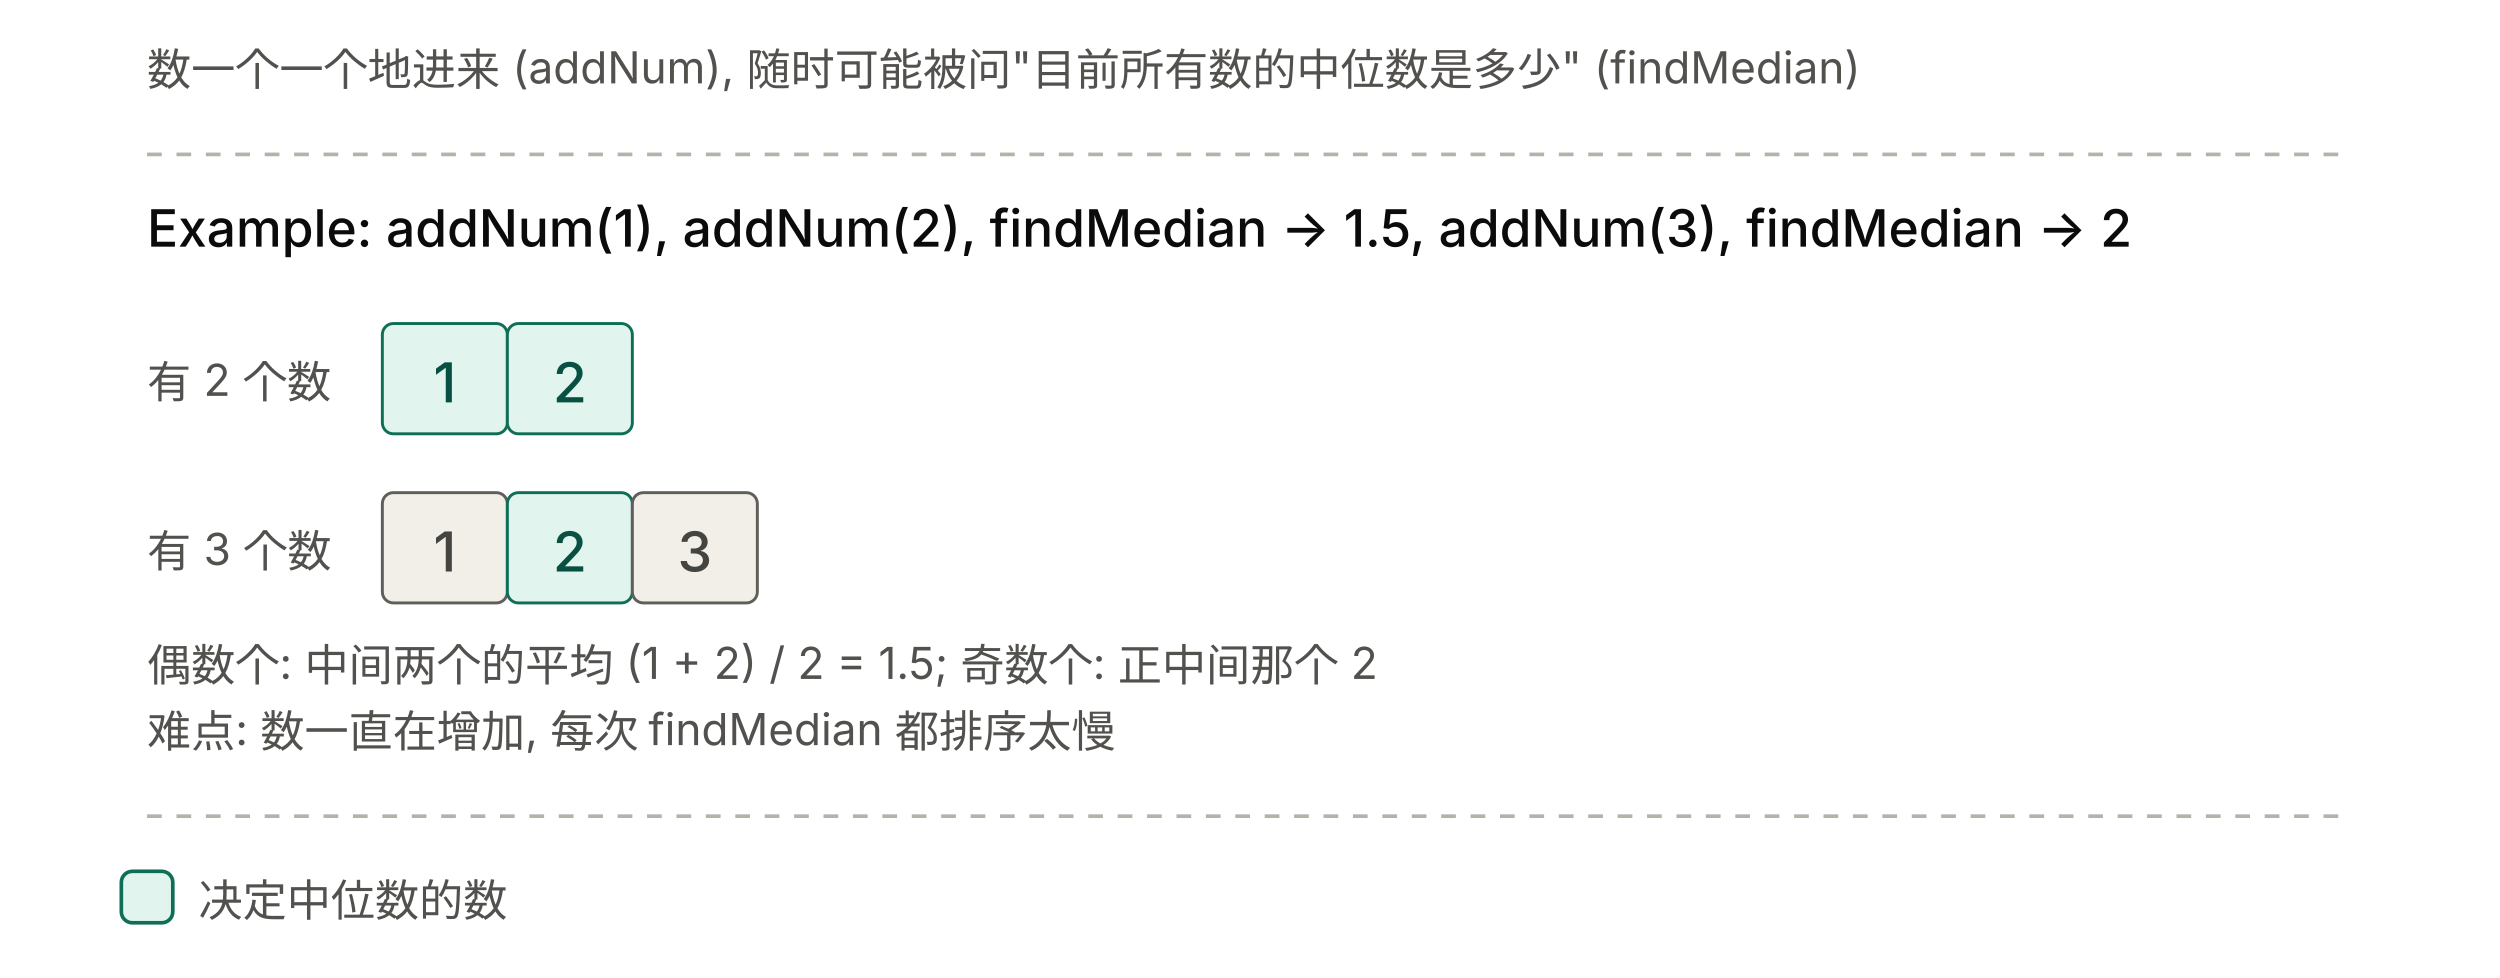
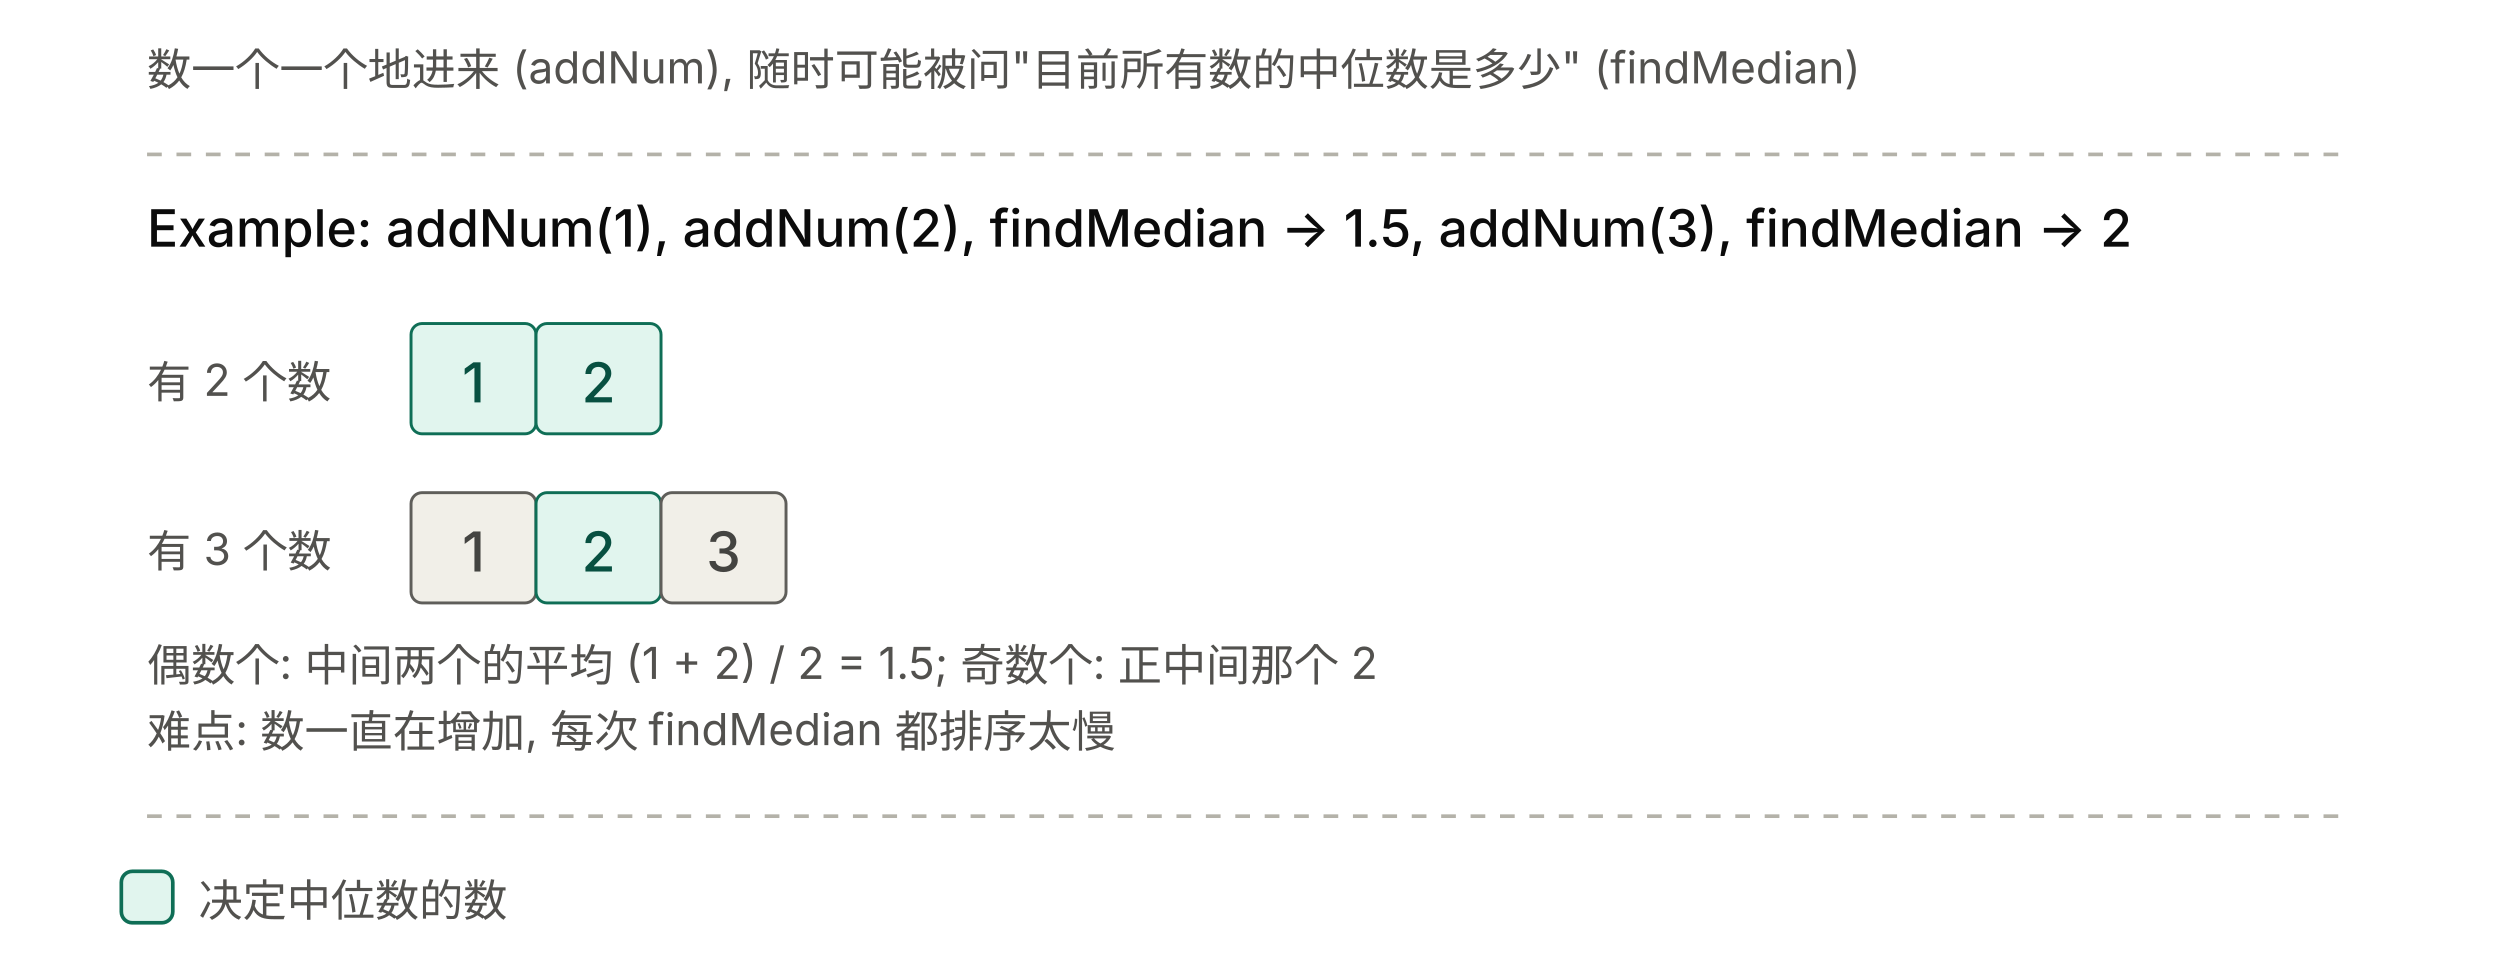
<svg xmlns="http://www.w3.org/2000/svg" width="100%" viewBox="0 0 680 266" role="img" font-family="ui-sans-serif, system-ui, -apple-system, PingFang SC, sans-serif">
  <text x="40" y="18" font-size="12" fill="#52514E" text-anchor="start" font-weight="400" dominant-baseline="central" style="white-space:pre">数一个一个地进来 (addNum), 随时可能被问"目前所有数的中位数是多少" (findMedian)</text>
  <line x1="40" y1="42" x2="640" y2="42" stroke="#B4B2A9" stroke-dasharray="4 4" />
  <text x="40" y="62" font-size="14" fill="#0B0B0B" text-anchor="start" font-weight="500" dominant-baseline="central" style="white-space:pre">Example:  addNum(1), addNum(2), findMedian → 1.5, addNum(3), findMedian → 2</text>
  <text x="40" y="103" font-size="12" fill="#52514E" text-anchor="start" font-weight="400" dominant-baseline="central" style="white-space:pre">有 2 个数</text>
-   <rect x="104" y="88" width="34" height="30" rx="3" fill="#E1F5EE" stroke="#0F6E56" stroke-width="0.8" />
-   <text x="121.0" y="104.0" font-size="15" fill="#085041" text-anchor="middle" font-weight="500" dominant-baseline="central" style="white-space:pre">1</text>
-   <rect x="138" y="88" width="34" height="30" rx="3" fill="#E1F5EE" stroke="#0F6E56" stroke-width="0.8" />
-   <text x="155.0" y="104.0" font-size="15" fill="#085041" text-anchor="middle" font-weight="500" dominant-baseline="central" style="white-space:pre">2</text>
+   <rect x="111.8" y="88" width="34" height="30" rx="3" fill="#E1F5EE" stroke="#0F6E56" stroke-width="0.8" />
+   <text x="128.8" y="104.0" font-size="15" fill="#085041" text-anchor="middle" font-weight="500" dominant-baseline="central" style="white-space:pre">1</text>
+   <rect x="145.8" y="88" width="34" height="30" rx="3" fill="#E1F5EE" stroke="#0F6E56" stroke-width="0.8" />
+   <text x="162.8" y="104.0" font-size="15" fill="#085041" text-anchor="middle" font-weight="500" dominant-baseline="central" style="white-space:pre">2</text>
  <text x="40" y="149" font-size="12" fill="#52514E" text-anchor="start" font-weight="400" dominant-baseline="central" style="white-space:pre">有 3 个数</text>
-   <rect x="104" y="134" width="34" height="30" rx="3" fill="#F1EFE8" stroke="#5F5E5A" stroke-width="0.8" />
-   <text x="121.0" y="150.0" font-size="15" fill="#444441" text-anchor="middle" font-weight="500" dominant-baseline="central" style="white-space:pre">1</text>
-   <rect x="138" y="134" width="34" height="30" rx="3" fill="#E1F5EE" stroke="#0F6E56" stroke-width="0.8" />
-   <text x="155.0" y="150.0" font-size="15" fill="#085041" text-anchor="middle" font-weight="500" dominant-baseline="central" style="white-space:pre">2</text>
-   <rect x="172" y="134" width="34" height="30" rx="3" fill="#F1EFE8" stroke="#5F5E5A" stroke-width="0.8" />
-   <text x="189.0" y="150.0" font-size="15" fill="#444441" text-anchor="middle" font-weight="500" dominant-baseline="central" style="white-space:pre">3</text>
+   <rect x="111.8" y="134" width="34" height="30" rx="3" fill="#F1EFE8" stroke="#5F5E5A" stroke-width="0.8" />
+   <text x="128.8" y="150.0" font-size="15" fill="#444441" text-anchor="middle" font-weight="500" dominant-baseline="central" style="white-space:pre">1</text>
+   <rect x="145.8" y="134" width="34" height="30" rx="3" fill="#E1F5EE" stroke="#0F6E56" stroke-width="0.8" />
+   <text x="162.8" y="150.0" font-size="15" fill="#085041" text-anchor="middle" font-weight="500" dominant-baseline="central" style="white-space:pre">2</text>
+   <rect x="179.8" y="134" width="34" height="30" rx="3" fill="#F1EFE8" stroke="#5F5E5A" stroke-width="0.8" />
+   <text x="196.8" y="150.0" font-size="15" fill="#444441" text-anchor="middle" font-weight="500" dominant-baseline="central" style="white-space:pre">3</text>
  <text x="40" y="180" font-size="12" fill="#52514E" text-anchor="start" font-weight="400" dominant-baseline="central" style="white-space:pre">偶数个: 中间两个的平均 (1 + 2) / 2 = 1.5;  奇数个: 正中间那个 2</text>
  <text x="40" y="198" font-size="12" fill="#52514E" text-anchor="start" font-weight="400" dominant-baseline="central" style="white-space:pre">难点: 数一直在增加, 每次 findMedian 都排序太慢</text>
  <line x1="40" y1="222" x2="640" y2="222" stroke="#B4B2A9" stroke-dasharray="4 4" />
  <rect x="33" y="237" width="14" height="14" rx="3" fill="#E1F5EE" stroke="#0F6E56" />
  <text x="54" y="244" font-size="12" fill="#52514E" text-anchor="start" font-weight="400" dominant-baseline="central" style="white-space:pre">决定中位数的数</text>
</svg>
